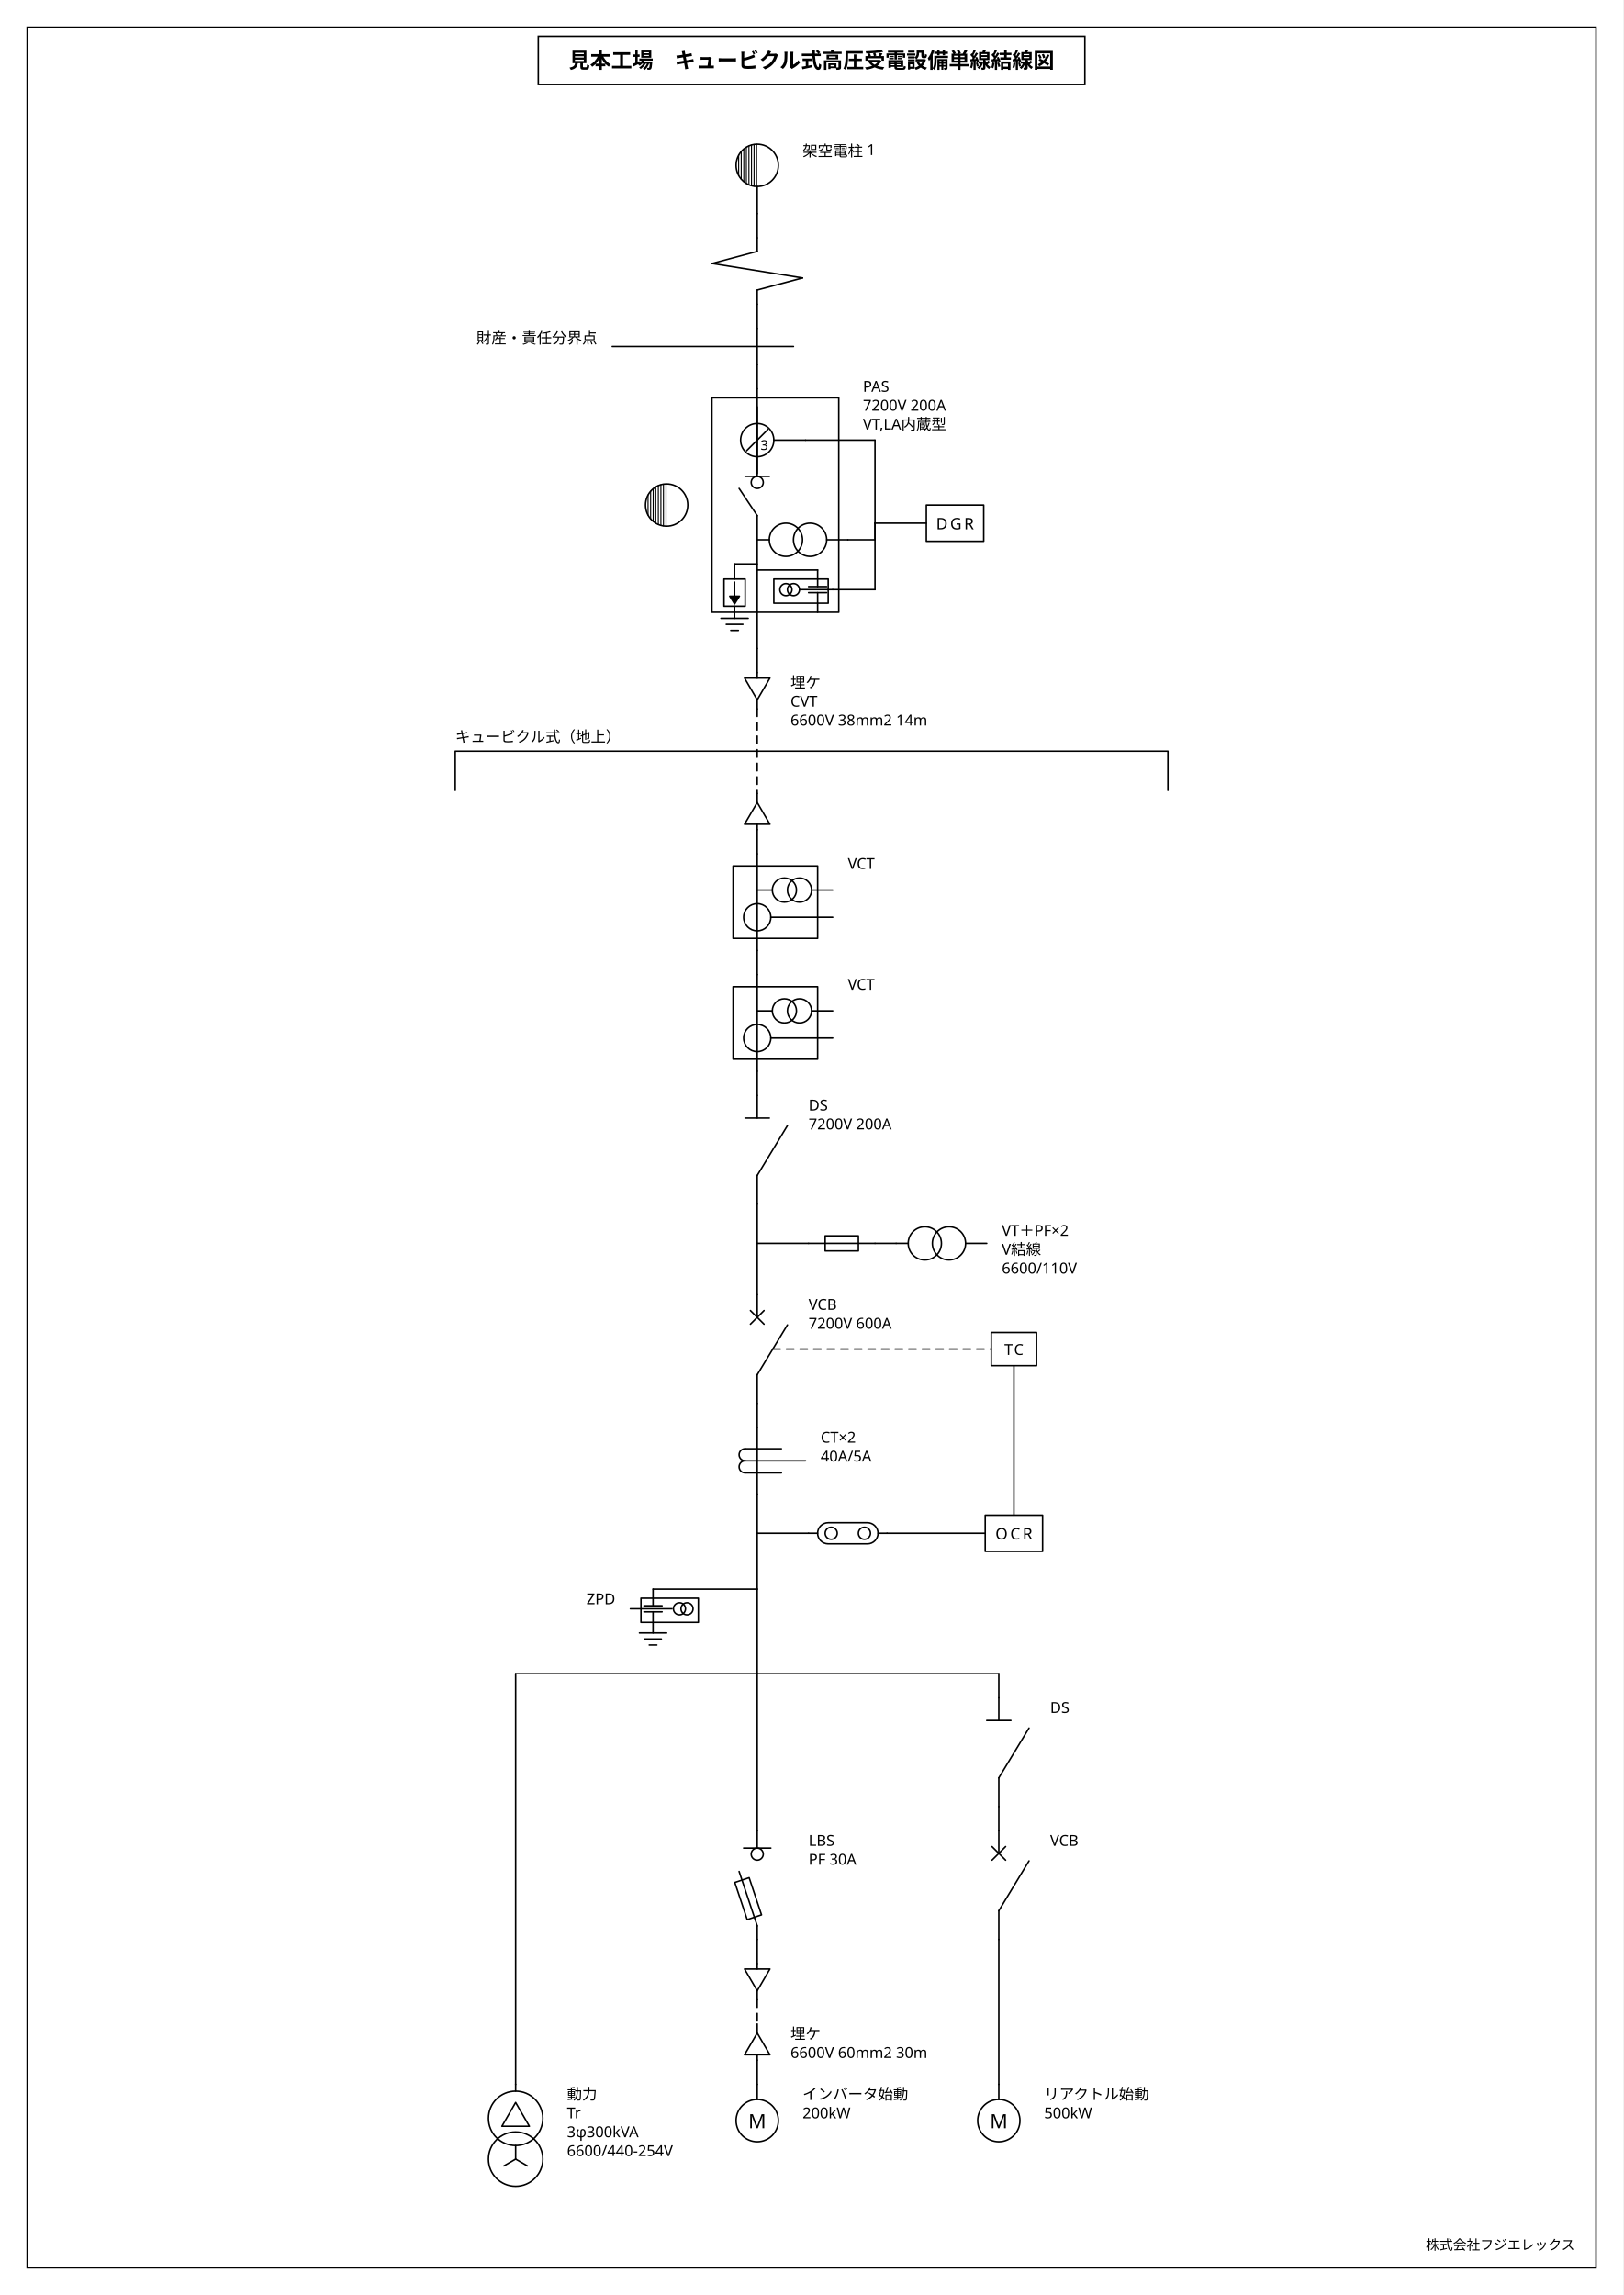
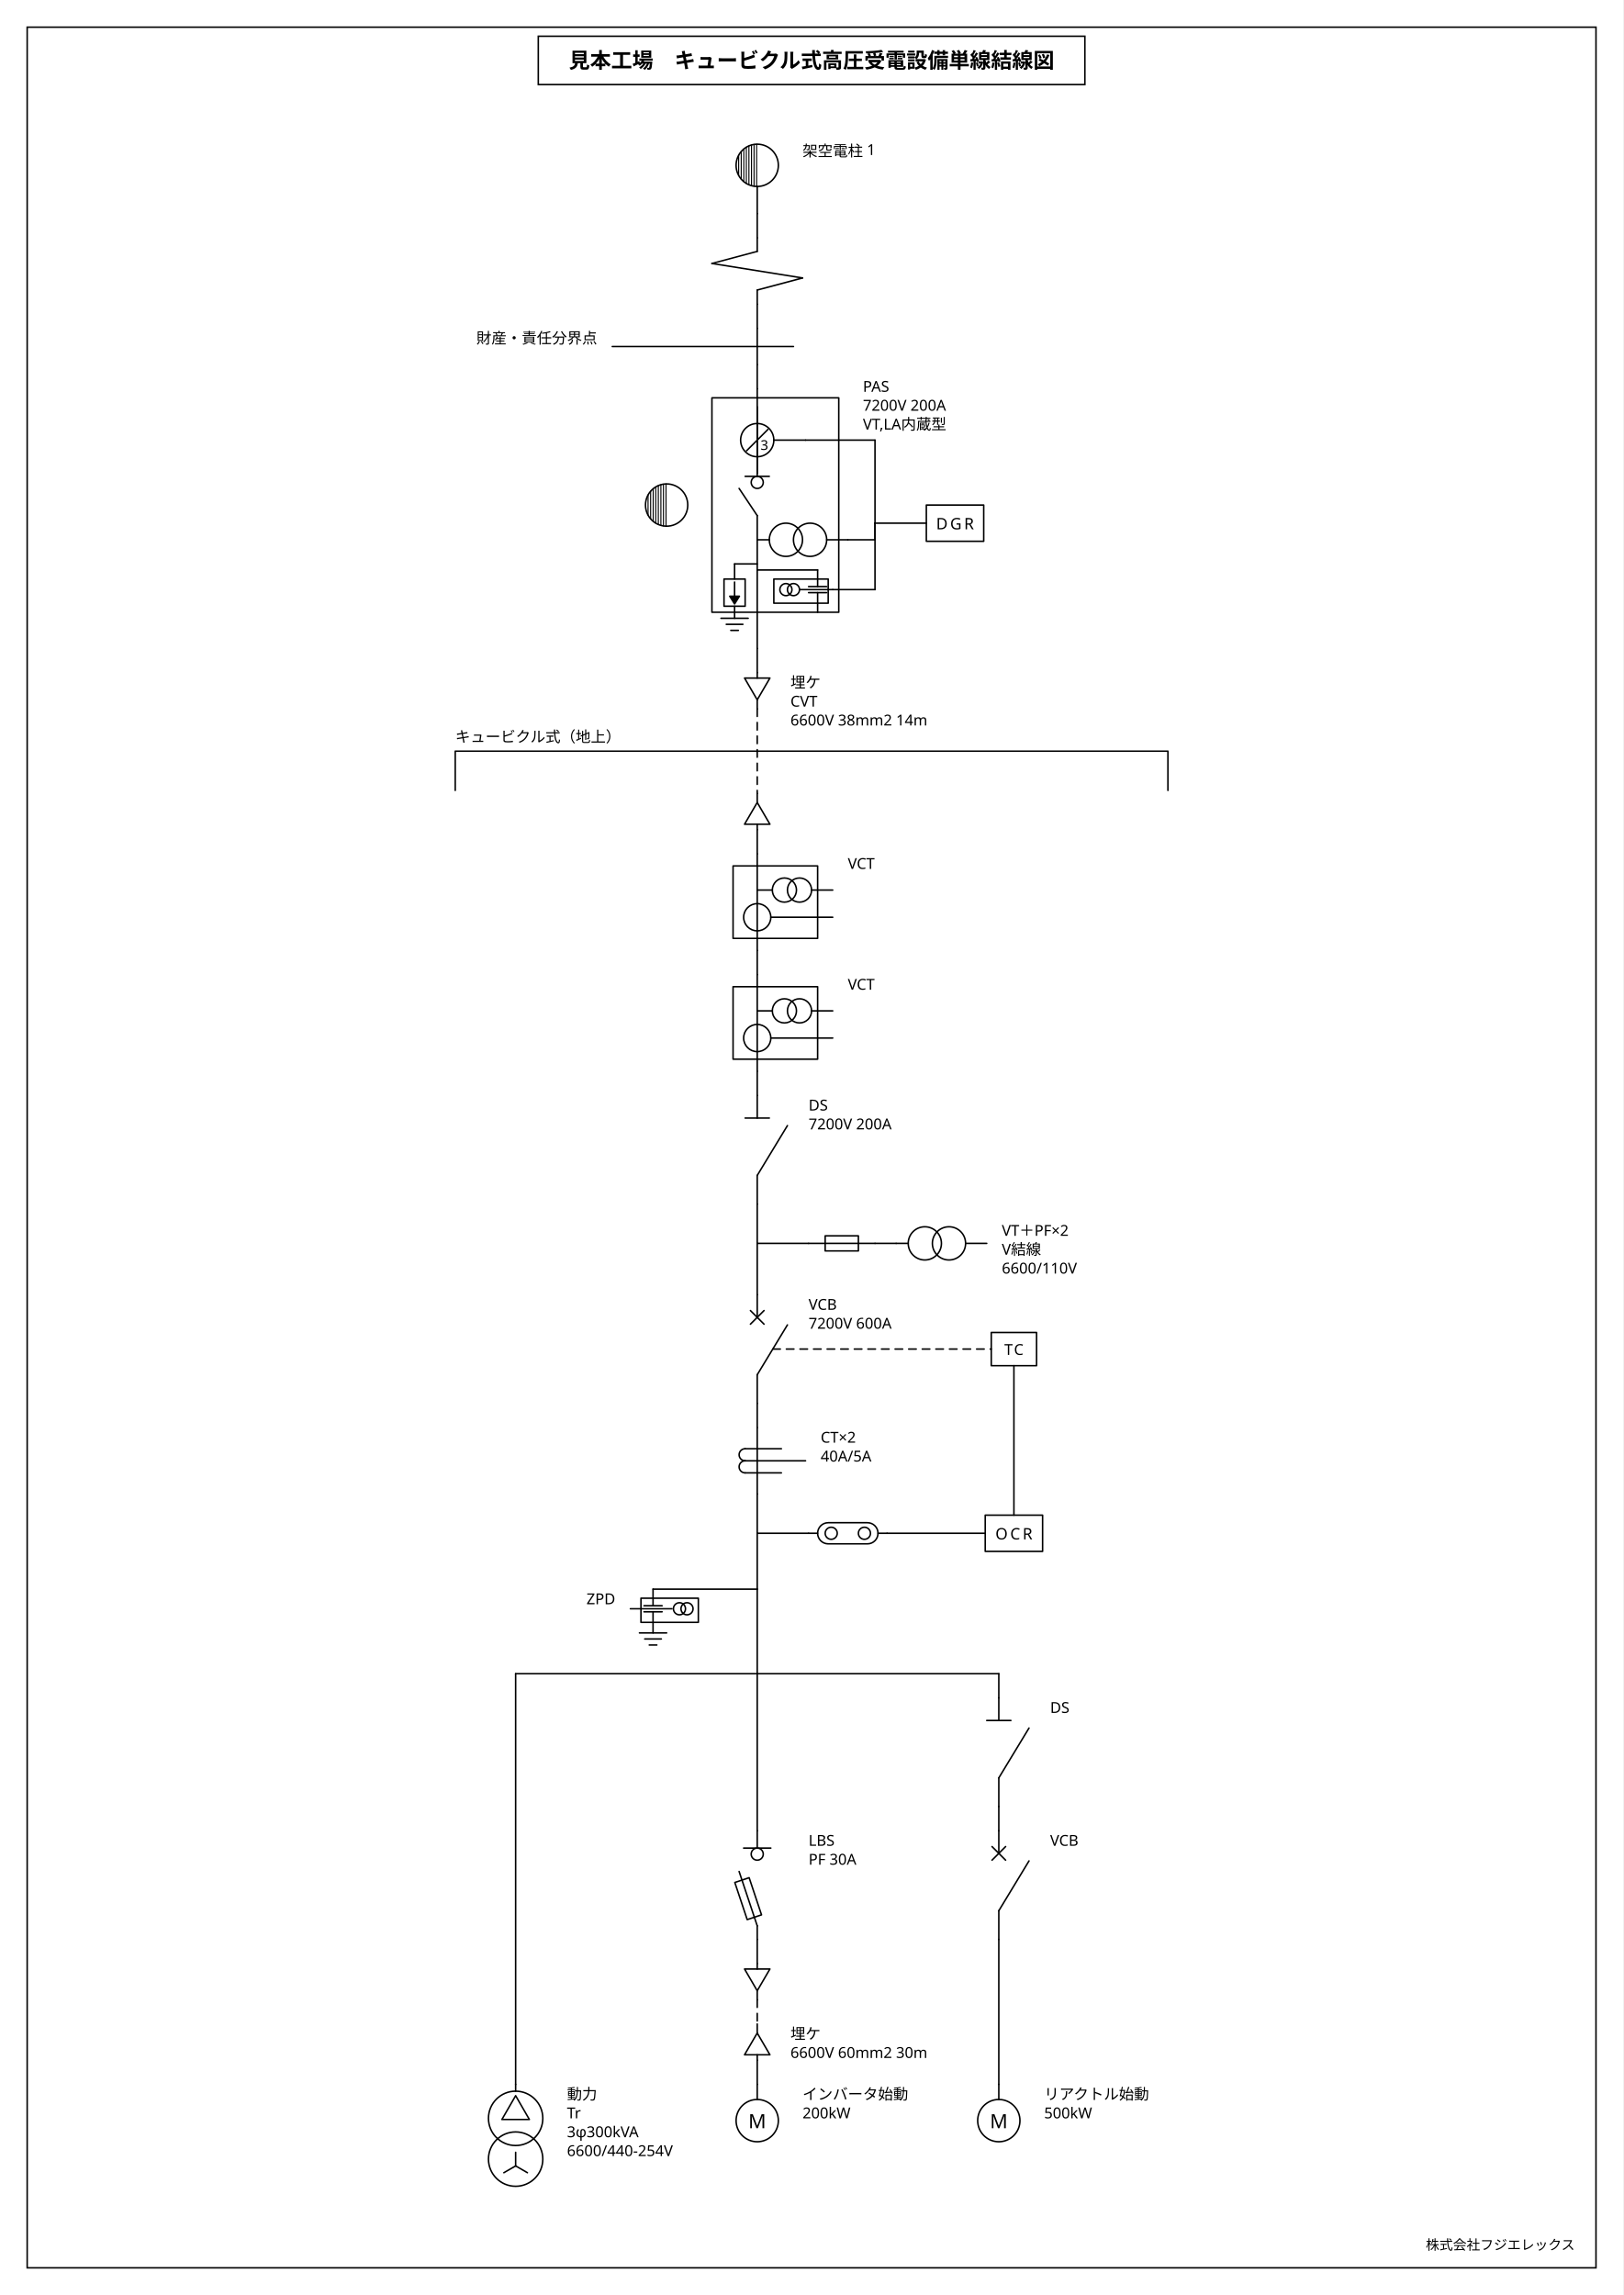
<svg xmlns="http://www.w3.org/2000/svg" viewBox="0 0 1075 1520" width="1075" height="1520">
  <rect x="0" y="0" width="1075" height="1520" fill="#fff" />
  <g stroke="#000" fill="none">
    <rect x="18" y="18" width="1039" height="1484" stroke-width="1" />
    <rect x="356.5" y="24" width="362" height="32" stroke-width="1" />
  </g>
  <text x="537.5" y="45" font-size="14" font-weight="700" text-anchor="middle" font-family="IPAGothic, 'IPAゴシック', 'Noto Sans JP', 'Hiragino Kaku Gothic ProN', 'Yu Gothic', sans-serif" fill="#000">見本工場　キュービクル式高圧受電設備単線結線図</text>
  <text x="1043" y="1490" font-size="9" text-anchor="end" font-family="IPAGothic, 'IPAゴシック', 'Noto Sans JP', 'Hiragino Kaku Gothic ProN', 'Yu Gothic', sans-serif" fill="#000">株式会社フジエレックス</text>
  <g transform="translate(501.5 93.5) scale(1)">
    <g stroke="#000" fill="none" stroke-linecap="round" stroke-linejoin="round" color="#000">
      <path d="M -200 404 L 272 404 M -200 404 L -200 430 M 272 404 L 272 430" fill="none" stroke-width="1" />
      <text x="-200" y="398" font-size="10" font-family="IPAGothic, 'IPAゴシック', 'Noto Sans JP', 'Hiragino Kaku Gothic ProN', 'Yu Gothic', sans-serif" fill="currentColor" stroke="none">キュービクル式（地上）</text>
      <line x1="0" y1="48" x2="0" y2="64" stroke-width="1" />
      <line x1="0" y1="108" x2="0" y2="124" stroke-width="1" />
      <line x1="0" y1="148" x2="0" y2="164" stroke-width="1" />
      <line x1="0" y1="280" x2="-15" y2="280" stroke-width="1" />
      <line x1="0" y1="284" x2="40" y2="284" stroke-width="1" />
      <line x1="32" y1="198" x2="78" y2="198" stroke-width="1" />
      <line x1="78" y1="198" x2="78" y2="253" stroke-width="1" />
      <line x1="60" y1="264" x2="78" y2="264" stroke-width="1" />
      <line x1="78" y1="264" x2="78" y2="253" stroke-width="1" />
      <line x1="50" y1="297" x2="78" y2="297" stroke-width="1" />
      <line x1="78" y1="297" x2="78" y2="253" stroke-width="1" />
      <line x1="78" y1="253" x2="112" y2="253" stroke-width="1" />
      <line x1="0" y1="336" x2="0" y2="352" stroke-width="1" />
      <line x1="0" y1="376" x2="0" y2="432" stroke-width="1" stroke-dasharray="5 4" />
      <line x1="0" y1="456" x2="0" y2="472" stroke-width="1" />
      <line x1="0" y1="536" x2="0" y2="552" stroke-width="1" />
      <line x1="0" y1="616" x2="0" y2="632" stroke-width="1" />
      <line x1="0" y1="704" x2="0" y2="730" stroke-width="1" />
      <line x1="0" y1="730" x2="34" y2="730" stroke-width="1" />
      <line x1="78" y1="730" x2="92" y2="730" stroke-width="1" />
      <line x1="0" y1="730" x2="0" y2="764" stroke-width="1" />
      <line x1="0" y1="836" x2="0" y2="852" stroke-width="1" />
      <line x1="0" y1="896" x2="0" y2="922" stroke-width="1" />
      <line x1="0" y1="922" x2="34" y2="922" stroke-width="1" />
      <line x1="86" y1="922" x2="151" y2="922" stroke-width="1" />
      <line x1="10.303" y1="800" x2="155" y2="800" stroke-width="1" stroke-dasharray="5 4" />
      <line x1="170" y1="811" x2="170" y2="910" stroke-width="1" />
      <line x1="0" y1="922" x2="0" y2="959" stroke-width="1" />
      <line x1="0" y1="959" x2="-69" y2="959" stroke-width="1" />
      <line x1="0" y1="959" x2="0" y2="1015" stroke-width="1" />
      <line x1="-160" y1="1015" x2="160" y2="1015" stroke-width="1" />
      <line x1="-160" y1="1015" x2="-160" y2="1287" stroke-width="1" />
      <line x1="0" y1="1015" x2="0" y2="1119" stroke-width="1" />
      <line x1="0" y1="1191" x2="0" y2="1207" stroke-width="1" />
      <line x1="0" y1="1231" x2="0" y2="1247" stroke-width="1" stroke-dasharray="5 4" />
      <line x1="0" y1="1271" x2="0" y2="1287" stroke-width="1" />
      <line x1="160" y1="1015" x2="160" y2="1031" stroke-width="1" />
      <line x1="160" y1="1103" x2="160" y2="1119" stroke-width="1" />
      <line x1="160" y1="1191" x2="160" y2="1287" stroke-width="1" />
      <g transform="translate(-16 0)">
        <circle cx="16" cy="16" r="14" fill="none" stroke-width="1" />
        <line x1="3.7" y1="9.313" x2="3.7" y2="22.687" stroke-width="0.7" />
        <line x1="5.4" y1="6.855" x2="5.4" y2="25.145" stroke-width="0.7" />
        <line x1="7.1" y1="5.193" x2="7.1" y2="26.807" stroke-width="0.7" />
        <line x1="8.8" y1="3.993" x2="8.8" y2="28.007" stroke-width="0.7" />
        <line x1="10.5" y1="3.126" x2="10.5" y2="28.874" stroke-width="0.7" />
        <line x1="12.2" y1="2.526" x2="12.2" y2="29.474" stroke-width="0.7" />
        <line x1="13.9" y1="2.158" x2="13.9" y2="29.842" stroke-width="0.7" />
        <line x1="15.6" y1="2.006" x2="15.6" y2="29.994" stroke-width="0.7" />
        <line x1="16" y1="30" x2="16" y2="48" stroke-width="1" />
      </g>
      <text x="30" y="10" font-size="10" text-anchor="start" font-family="IPAGothic, 'IPAゴシック', 'Noto Sans JP', 'Hiragino Kaku Gothic ProN', 'Yu Gothic', sans-serif" fill="currentColor" stroke="none">
        <tspan x="30" dy="0">架空電柱 1</tspan>
      </text>
      <g transform="translate(-30 64)">
        <line x1="30" y1="0" x2="30" y2="9" stroke-width="1" />
        <line x1="30" y1="9" x2="0" y2="17" stroke-width="1" />
        <line x1="0" y1="17" x2="60" y2="26.6" stroke-width="1" />
        <line x1="60" y1="26.6" x2="30" y2="34.6" stroke-width="1" />
        <line x1="30" y1="34.6" x2="30" y2="44" stroke-width="1" />
      </g>
      <g transform="translate(-96 124)">
        <line x1="96" y1="0" x2="96" y2="24" stroke-width="1" />
        <line x1="0" y1="12" x2="120" y2="12" stroke-width="1" />
      </g>
      <text x="-106" y="134" font-size="10" text-anchor="end" font-family="IPAGothic, 'IPAゴシック', 'Noto Sans JP', 'Hiragino Kaku Gothic ProN', 'Yu Gothic', sans-serif" fill="currentColor" stroke="none">
        <tspan x="-106" dy="0">財産・責任分界点</tspan>
      </text>
      <g transform="translate(-36 164)">
        <line x1="36" y1="0" x2="36" y2="6" stroke-width="1" />
        <rect x="6" y="6" width="84" height="142" fill="none" stroke-width="1" />
        <line x1="36" y1="6" x2="36" y2="58" stroke-width="1" />
        <line x1="28" y1="58" x2="44" y2="58" stroke-width="1" />
        <circle cx="36" cy="62" r="4" fill="none" stroke-width="1" />
        <line x1="36" y1="84" x2="24" y2="66" stroke-width="1" />
        <line x1="36" y1="84" x2="36" y2="172" stroke-width="1" />
      </g>
      <text x="70" y="166" font-size="10" text-anchor="start" font-family="IPAGothic, 'IPAゴシック', 'Noto Sans JP', 'Hiragino Kaku Gothic ProN', 'Yu Gothic', sans-serif" fill="currentColor" stroke="none">
        <tspan x="70" dy="0">PAS</tspan>
        <tspan x="70" dy="12.5">7200V 200A</tspan>
        <tspan x="70" dy="12.5">VT,LA内蔵型</tspan>
      </text>
      <g transform="translate(-76 225)">
        <circle cx="16" cy="16" r="14" fill="none" stroke-width="1" />
        <line x1="3.7" y1="9.313" x2="3.7" y2="22.687" stroke-width="0.7" />
        <line x1="5.4" y1="6.855" x2="5.4" y2="25.145" stroke-width="0.7" />
        <line x1="7.1" y1="5.193" x2="7.1" y2="26.807" stroke-width="0.7" />
        <line x1="8.8" y1="3.993" x2="8.8" y2="28.007" stroke-width="0.7" />
        <line x1="10.5" y1="3.126" x2="10.5" y2="28.874" stroke-width="0.7" />
        <line x1="12.2" y1="2.526" x2="12.2" y2="29.474" stroke-width="0.7" />
        <line x1="13.9" y1="2.158" x2="13.9" y2="29.842" stroke-width="0.7" />
        <line x1="15.6" y1="2.006" x2="15.6" y2="29.994" stroke-width="0.7" />
      </g>
      <g transform="translate(-20 176)">
        <line x1="20" y1="0" x2="20" y2="44" stroke-width="1" />
        <circle cx="20" cy="22" r="11" fill="none" stroke-width="1" />
        <line x1="12.929" y1="29.071" x2="27.071" y2="14.929" stroke-width="1" />
        <text x="24.75" y="25" font-size="9" text-anchor="middle" dominant-baseline="central" font-family="IPAGothic, 'IPAゴシック', 'Noto Sans JP', 'Hiragino Kaku Gothic ProN', 'Yu Gothic', sans-serif" fill="currentColor" stroke="none">3</text>
        <line x1="31" y1="22" x2="52" y2="22" stroke-width="1" />
      </g>
      <g transform="translate(0 249)">
        <line x1="0" y1="15" x2="8" y2="15" stroke-width="1" />
        <circle cx="19" cy="15" r="11" fill="none" stroke-width="1" />
        <circle cx="35" cy="15" r="11" fill="none" stroke-width="1" />
        <line x1="46" y1="15" x2="60" y2="15" stroke-width="1" />
      </g>
      <g transform="translate(-35 280)">
        <line x1="20" y1="0" x2="20" y2="10" stroke-width="1" />
        <rect x="13" y="10" width="14" height="18" fill="none" stroke-width="1" />
        <line x1="20" y1="12" x2="20" y2="23" stroke-width="1" />
        <polygon points="16.8,21.38 20,26.5 23.2,21.38" fill="currentColor" stroke-width="1" />
        <line x1="20" y1="28" x2="20" y2="36" stroke-width="1" />
        <line x1="11" y1="36" x2="29" y2="36" stroke-width="1" />
        <line x1="14.5" y1="40" x2="25.5" y2="40" stroke-width="1" />
        <line x1="17.5" y1="44" x2="22.5" y2="44" stroke-width="1" />
      </g>
      <g transform="translate(10 284)">
        <line x1="30" y1="0" x2="30" y2="11" stroke-width="1" />
        <rect x="1" y="6" width="36" height="16" fill="none" stroke-width="1" />
        <line x1="24" y1="11" x2="36" y2="11" stroke-width="1" />
        <line x1="24" y1="15" x2="36" y2="15" stroke-width="1" />
        <line x1="30" y1="15" x2="30" y2="28" stroke-width="1" />
        <line x1="18" y1="13" x2="40" y2="13" stroke-width="1" />
        <circle cx="9" cy="13" r="4" fill="none" stroke-width="1" />
        <circle cx="14" cy="13" r="4" fill="none" stroke-width="1" />
      </g>
      <g transform="translate(112 241)">
        <rect x="0" y="0" width="38" height="24" fill="none" stroke-width="1" />
        <text x="19" y="12" font-size="10.5" text-anchor="middle" dominant-baseline="central" font-family="IPAGothic, 'IPAゴシック', 'Noto Sans JP', 'Hiragino Kaku Gothic ProN', 'Yu Gothic', sans-serif" letter-spacing="1.6" fill="currentColor" stroke="none">DGR</text>
      </g>
      <g transform="translate(-12 352)">
        <line x1="12" y1="0" x2="12" y2="3.6" stroke-width="1" />
        <polygon points="3.6,3.6 20.4,3.6 12,18" fill="none" stroke-width="1" />
        <line x1="12" y1="18" x2="12" y2="24" stroke-width="1" />
      </g>
      <text x="22" y="362" font-size="10" text-anchor="start" font-family="IPAGothic, 'IPAゴシック', 'Noto Sans JP', 'Hiragino Kaku Gothic ProN', 'Yu Gothic', sans-serif" fill="currentColor" stroke="none">
        <tspan x="22" dy="0">埋ケ</tspan>
        <tspan x="22" dy="12.5">CVT</tspan>
        <tspan x="22" dy="12.5">6600V 38mm2 14m</tspan>
      </text>
      <g transform="translate(-12 432) rotate(180 12 12)">
        <line x1="12" y1="0" x2="12" y2="3.6" stroke-width="1" />
        <polygon points="3.6,3.6 20.4,3.6 12,18" fill="none" stroke-width="1" />
        <line x1="12" y1="18" x2="12" y2="24" stroke-width="1" />
      </g>
      <g transform="translate(-22 472)">
        <line x1="22" y1="0" x2="22" y2="64" stroke-width="1" />
        <rect x="6" y="8" width="56" height="48" fill="none" stroke-width="1" />
        <line x1="22" y1="24" x2="32" y2="24" stroke-width="1" />
        <circle cx="40" cy="24" r="8" fill="none" stroke-width="1" />
        <circle cx="50" cy="24" r="8" fill="none" stroke-width="1" />
        <line x1="58" y1="24" x2="72" y2="24" stroke-width="1" />
        <circle cx="22" cy="42" r="9" fill="none" stroke-width="1" />
        <line x1="31" y1="42" x2="72" y2="42" stroke-width="1" />
      </g>
      <text x="60" y="482" font-size="10" text-anchor="start" font-family="IPAGothic, 'IPAゴシック', 'Noto Sans JP', 'Hiragino Kaku Gothic ProN', 'Yu Gothic', sans-serif" fill="currentColor" stroke="none">
        <tspan x="60" dy="0">VCT</tspan>
      </text>
      <g transform="translate(-22 552)">
        <line x1="22" y1="0" x2="22" y2="64" stroke-width="1" />
        <rect x="6" y="8" width="56" height="48" fill="none" stroke-width="1" />
        <line x1="22" y1="24" x2="32" y2="24" stroke-width="1" />
        <circle cx="40" cy="24" r="8" fill="none" stroke-width="1" />
        <circle cx="50" cy="24" r="8" fill="none" stroke-width="1" />
        <line x1="58" y1="24" x2="72" y2="24" stroke-width="1" />
        <circle cx="22" cy="42" r="9" fill="none" stroke-width="1" />
        <line x1="31" y1="42" x2="72" y2="42" stroke-width="1" />
      </g>
      <text x="60" y="562" font-size="10" text-anchor="start" font-family="IPAGothic, 'IPAゴシック', 'Noto Sans JP', 'Hiragino Kaku Gothic ProN', 'Yu Gothic', sans-serif" fill="currentColor" stroke="none">
        <tspan x="60" dy="0">VCT</tspan>
      </text>
      <g transform="translate(-24 632)">
        <line x1="24" y1="0" x2="24" y2="15" stroke-width="1" />
        <line x1="16" y1="15" x2="32" y2="15" stroke-width="1" />
        <line x1="24" y1="53" x2="44" y2="20" stroke-width="1" />
        <line x1="24" y1="53" x2="24" y2="72" stroke-width="1" />
      </g>
      <text x="34" y="642" font-size="10" text-anchor="start" font-family="IPAGothic, 'IPAゴシック', 'Noto Sans JP', 'Hiragino Kaku Gothic ProN', 'Yu Gothic', sans-serif" fill="currentColor" stroke="none">
        <tspan x="34" dy="0">DS</tspan>
        <tspan x="34" dy="12.5">7200V 200A</tspan>
      </text>
      <g transform="translate(36 708) rotate(-90 20 22)">
        <line x1="20" y1="0" x2="20" y2="44" stroke-width="1" />
        <rect x="15" y="11" width="10" height="22" fill="none" stroke-width="1" />
      </g>
      <g transform="translate(92 715)">
        <line x1="0" y1="15" x2="8" y2="15" stroke-width="1" />
        <circle cx="19" cy="15" r="11" fill="none" stroke-width="1" />
        <circle cx="35" cy="15" r="11" fill="none" stroke-width="1" />
        <line x1="46" y1="15" x2="60" y2="15" stroke-width="1" />
      </g>
      <text x="162" y="725" font-size="10" text-anchor="start" font-family="IPAGothic, 'IPAゴシック', 'Noto Sans JP', 'Hiragino Kaku Gothic ProN', 'Yu Gothic', sans-serif" fill="currentColor" stroke="none">
        <tspan x="162" dy="0">VT＋PF×2</tspan>
        <tspan x="162" dy="12.5">V結線</tspan>
        <tspan x="162" dy="12.5">6600/110V</tspan>
      </text>
      <g transform="translate(-24 764)">
        <line x1="24" y1="0" x2="24" y2="15" stroke-width="1" />
        <line x1="19.5" y1="10.5" x2="28.5" y2="19.5" stroke-width="1" />
        <line x1="28.5" y1="10.5" x2="19.5" y2="19.5" stroke-width="1" />
        <line x1="24" y1="53" x2="44" y2="20" stroke-width="1" />
        <line x1="24" y1="53" x2="24" y2="72" stroke-width="1" />
      </g>
      <text x="34" y="774" font-size="10" text-anchor="start" font-family="IPAGothic, 'IPAゴシック', 'Noto Sans JP', 'Hiragino Kaku Gothic ProN', 'Yu Gothic', sans-serif" fill="currentColor" stroke="none">
        <tspan x="34" dy="0">VCB</tspan>
        <tspan x="34" dy="12.5">7200V 600A</tspan>
      </text>
      <g transform="translate(-24 852)">
        <line x1="24" y1="0" x2="24" y2="44" stroke-width="1" />
        <line x1="16" y1="14" x2="40" y2="14" stroke-width="1" />
        <line x1="16" y1="30" x2="40" y2="30" stroke-width="1" />
        <line x1="16" y1="22" x2="56" y2="22" stroke-width="1" />
        <path d="M 16 14 A 4 4 0 0 0 16 22" fill="none" stroke-width="1" />
        <path d="M 16 22 A 4 4 0 0 0 16 30" fill="none" stroke-width="1" />
      </g>
      <text x="42" y="862" font-size="10" text-anchor="start" font-family="IPAGothic, 'IPAゴシック', 'Noto Sans JP', 'Hiragino Kaku Gothic ProN', 'Yu Gothic', sans-serif" fill="currentColor" stroke="none">
        <tspan x="42" dy="0">CT×2</tspan>
        <tspan x="42" dy="12.5">40A/5A</tspan>
      </text>
      <g transform="translate(34 911)">
        <line x1="0" y1="11" x2="6" y2="11" stroke-width="1" />
        <rect x="6" y="4" width="40" height="14" rx="7" fill="none" stroke-width="1" />
        <circle cx="15" cy="11" r="4" fill="none" stroke-width="1" />
        <circle cx="37" cy="11" r="4" fill="none" stroke-width="1" />
        <line x1="46" y1="11" x2="52" y2="11" stroke-width="1" />
      </g>
      <g transform="translate(151 910)">
        <rect x="0" y="0" width="38" height="24" fill="none" stroke-width="1" />
        <text x="19" y="12" font-size="10.5" text-anchor="middle" dominant-baseline="central" font-family="IPAGothic, 'IPAゴシック', 'Noto Sans JP', 'Hiragino Kaku Gothic ProN', 'Yu Gothic', sans-serif" letter-spacing="1.6" fill="currentColor" stroke="none">OCR</text>
      </g>
      <g transform="translate(155 789)">
        <rect x="0" y="0" width="30" height="22" fill="none" stroke-width="1" />
        <text x="15" y="11" font-size="10" text-anchor="middle" dominant-baseline="central" font-family="IPAGothic, 'IPAゴシック', 'Noto Sans JP', 'Hiragino Kaku Gothic ProN', 'Yu Gothic', sans-serif" letter-spacing="1" fill="currentColor" stroke="none">TC</text>
      </g>
      <g transform="translate(-84 959)">
        <line x1="15" y1="0" x2="15" y2="11" stroke-width="1" />
        <rect x="7" y="6" width="38" height="16" fill="none" stroke-width="1" />
        <line x1="9" y1="11" x2="21" y2="11" stroke-width="1" />
        <line x1="9" y1="15" x2="21" y2="15" stroke-width="1" />
        <line x1="15" y1="15" x2="15" y2="29" stroke-width="1" />
        <line x1="6" y1="29" x2="24" y2="29" stroke-width="1" />
        <line x1="9.5" y1="33" x2="20.5" y2="33" stroke-width="1" />
        <line x1="12.5" y1="37" x2="17.5" y2="37" stroke-width="1" />
        <line x1="0" y1="13" x2="27.5" y2="13" stroke-width="1" />
        <circle cx="32.5" cy="13" r="4" fill="none" stroke-width="1" />
        <circle cx="37.5" cy="13" r="4" fill="none" stroke-width="1" />
      </g>
      <text x="-94" y="969" font-size="10" text-anchor="end" font-family="IPAGothic, 'IPAゴシック', 'Noto Sans JP', 'Hiragino Kaku Gothic ProN', 'Yu Gothic', sans-serif" fill="currentColor" stroke="none">
        <tspan x="-94" dy="0">ZPD</tspan>
      </text>
      <g transform="translate(-184 1287)">
        <line x1="24" y1="0" x2="24" y2="4.5" stroke-width="1" />
        <circle cx="24" cy="22.5" r="18" fill="none" stroke-width="1" />
        <circle cx="24" cy="49.5" r="18" fill="none" stroke-width="1" />
-         <polygon points="24,12 33.093,27.75 14.907,27.75" fill="none" stroke-width="1" />
-         <line x1="24" y1="49.5" x2="24" y2="40.5" stroke-width="1" />
-         <line x1="24" y1="49.5" x2="31.794" y2="54" stroke-width="1" />
-         <line x1="24" y1="49.5" x2="16.206" y2="54" stroke-width="1" />
+         <polygon points="24,7.5 33.093,23.25 14.907,23.25" fill="none" stroke-width="1" />
+         <line x1="24" y1="54" x2="24" y2="45" stroke-width="1" />
+         <line x1="24" y1="54" x2="31.794" y2="58.5" stroke-width="1" />
+         <line x1="24" y1="54" x2="16.206" y2="58.5" stroke-width="1" />
      </g>
      <text x="-126" y="1297" font-size="10" text-anchor="start" font-family="IPAGothic, 'IPAゴシック', 'Noto Sans JP', 'Hiragino Kaku Gothic ProN', 'Yu Gothic', sans-serif" fill="currentColor" stroke="none">
        <tspan x="-126" dy="0">動力</tspan>
        <tspan x="-126" dy="12.5">Tr</tspan>
        <tspan x="-126" dy="12.5">3φ300kVA</tspan>
        <tspan x="-126" dy="12.5">6600/440-254V</tspan>
      </text>
      <g transform="translate(-24 1119)">
        <line x1="24" y1="0" x2="24" y2="11.5" stroke-width="1" />
        <line x1="15" y1="11.5" x2="33" y2="11.5" stroke-width="1" />
        <circle cx="24" cy="15.5" r="4" fill="none" stroke-width="1" />
        <line x1="24" y1="63" x2="12" y2="27" stroke-width="1" />
        <polygon points="26.843,55.719 18.643,31.119 9.157,34.281 17.357,58.881" fill="none" stroke-width="1" />
        <line x1="24" y1="63" x2="24" y2="72" stroke-width="1" />
      </g>
      <text x="34" y="1129" font-size="10" text-anchor="start" font-family="IPAGothic, 'IPAゴシック', 'Noto Sans JP', 'Hiragino Kaku Gothic ProN', 'Yu Gothic', sans-serif" fill="currentColor" stroke="none">
        <tspan x="34" dy="0">LBS</tspan>
        <tspan x="34" dy="12.5">PF 30A</tspan>
      </text>
      <g transform="translate(-12 1207)">
        <line x1="12" y1="0" x2="12" y2="3.6" stroke-width="1" />
        <polygon points="3.6,3.6 20.4,3.6 12,18" fill="none" stroke-width="1" />
        <line x1="12" y1="18" x2="12" y2="24" stroke-width="1" />
      </g>
      <g transform="translate(-12 1247) rotate(180 12 12)">
        <line x1="12" y1="0" x2="12" y2="3.6" stroke-width="1" />
        <polygon points="3.6,3.6 20.4,3.6 12,18" fill="none" stroke-width="1" />
        <line x1="12" y1="18" x2="12" y2="24" stroke-width="1" />
      </g>
      <text x="22" y="1257" font-size="10" text-anchor="start" font-family="IPAGothic, 'IPAゴシック', 'Noto Sans JP', 'Hiragino Kaku Gothic ProN', 'Yu Gothic', sans-serif" fill="currentColor" stroke="none">
        <tspan x="22" dy="0">埋ケ</tspan>
        <tspan x="22" dy="12.5">6600V 60mm2 30m</tspan>
      </text>
      <g transform="translate(-20 1287)">
        <line x1="20" y1="0" x2="20" y2="10" stroke-width="1" />
        <circle cx="20" cy="24" r="14" fill="none" stroke-width="1" />
        <text x="20" y="24" font-size="13" text-anchor="middle" dominant-baseline="central" font-family="IPAGothic, 'IPAゴシック', 'Noto Sans JP', 'Hiragino Kaku Gothic ProN', 'Yu Gothic', sans-serif" fill="currentColor" stroke="none">M</text>
      </g>
      <text x="30" y="1297" font-size="10" text-anchor="start" font-family="IPAGothic, 'IPAゴシック', 'Noto Sans JP', 'Hiragino Kaku Gothic ProN', 'Yu Gothic', sans-serif" fill="currentColor" stroke="none">
        <tspan x="30" dy="0">インバータ始動</tspan>
        <tspan x="30" dy="12.5">200kW</tspan>
      </text>
      <g transform="translate(136 1031)">
        <line x1="24" y1="0" x2="24" y2="15" stroke-width="1" />
        <line x1="16" y1="15" x2="32" y2="15" stroke-width="1" />
        <line x1="24" y1="53" x2="44" y2="20" stroke-width="1" />
        <line x1="24" y1="53" x2="24" y2="72" stroke-width="1" />
      </g>
      <text x="194" y="1041" font-size="10" text-anchor="start" font-family="IPAGothic, 'IPAゴシック', 'Noto Sans JP', 'Hiragino Kaku Gothic ProN', 'Yu Gothic', sans-serif" fill="currentColor" stroke="none">
        <tspan x="194" dy="0">DS</tspan>
      </text>
      <g transform="translate(136 1119)">
        <line x1="24" y1="0" x2="24" y2="15" stroke-width="1" />
        <line x1="19.5" y1="10.5" x2="28.5" y2="19.5" stroke-width="1" />
        <line x1="28.5" y1="10.5" x2="19.5" y2="19.5" stroke-width="1" />
        <line x1="24" y1="53" x2="44" y2="20" stroke-width="1" />
        <line x1="24" y1="53" x2="24" y2="72" stroke-width="1" />
      </g>
      <text x="194" y="1129" font-size="10" text-anchor="start" font-family="IPAGothic, 'IPAゴシック', 'Noto Sans JP', 'Hiragino Kaku Gothic ProN', 'Yu Gothic', sans-serif" fill="currentColor" stroke="none">
        <tspan x="194" dy="0">VCB</tspan>
      </text>
      <g transform="translate(140 1287)">
        <line x1="20" y1="0" x2="20" y2="10" stroke-width="1" />
        <circle cx="20" cy="24" r="14" fill="none" stroke-width="1" />
        <text x="20" y="24" font-size="13" text-anchor="middle" dominant-baseline="central" font-family="IPAGothic, 'IPAゴシック', 'Noto Sans JP', 'Hiragino Kaku Gothic ProN', 'Yu Gothic', sans-serif" fill="currentColor" stroke="none">M</text>
      </g>
      <text x="190" y="1297" font-size="10" text-anchor="start" font-family="IPAGothic, 'IPAゴシック', 'Noto Sans JP', 'Hiragino Kaku Gothic ProN', 'Yu Gothic', sans-serif" fill="currentColor" stroke="none">
        <tspan x="190" dy="0">リアクトル始動</tspan>
        <tspan x="190" dy="12.5">500kW</tspan>
      </text>
    </g>
  </g>
</svg>
